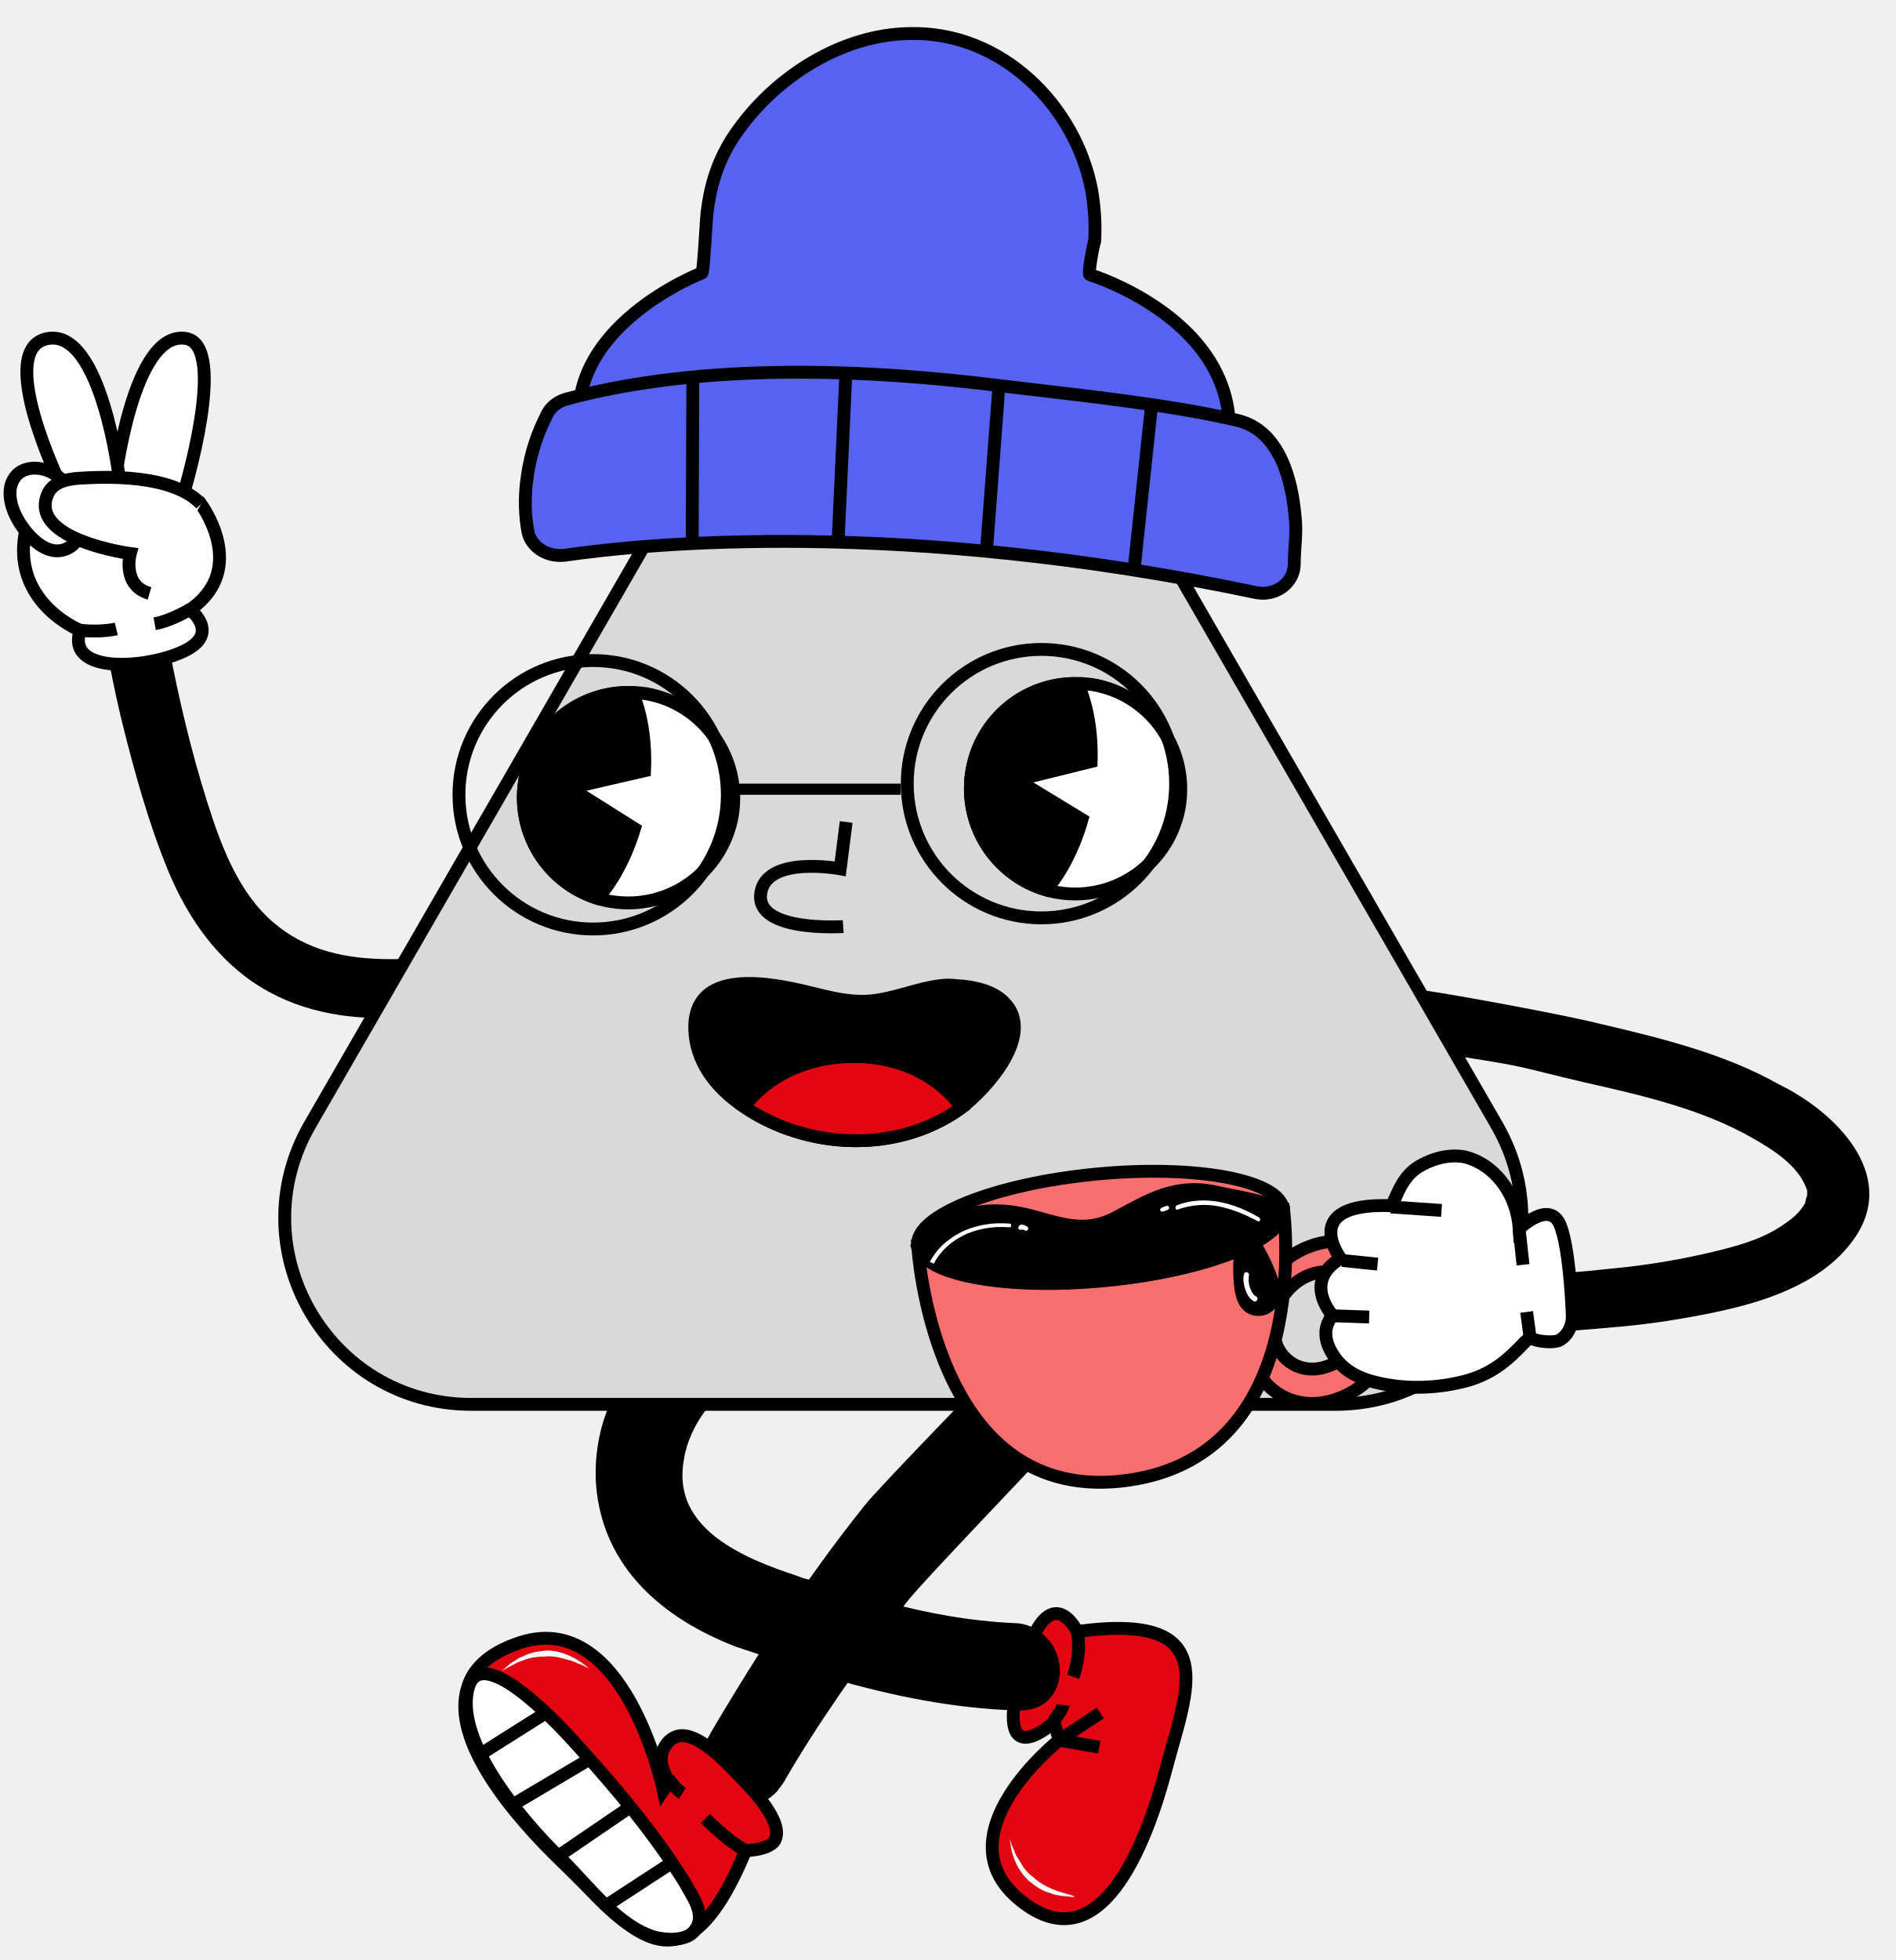
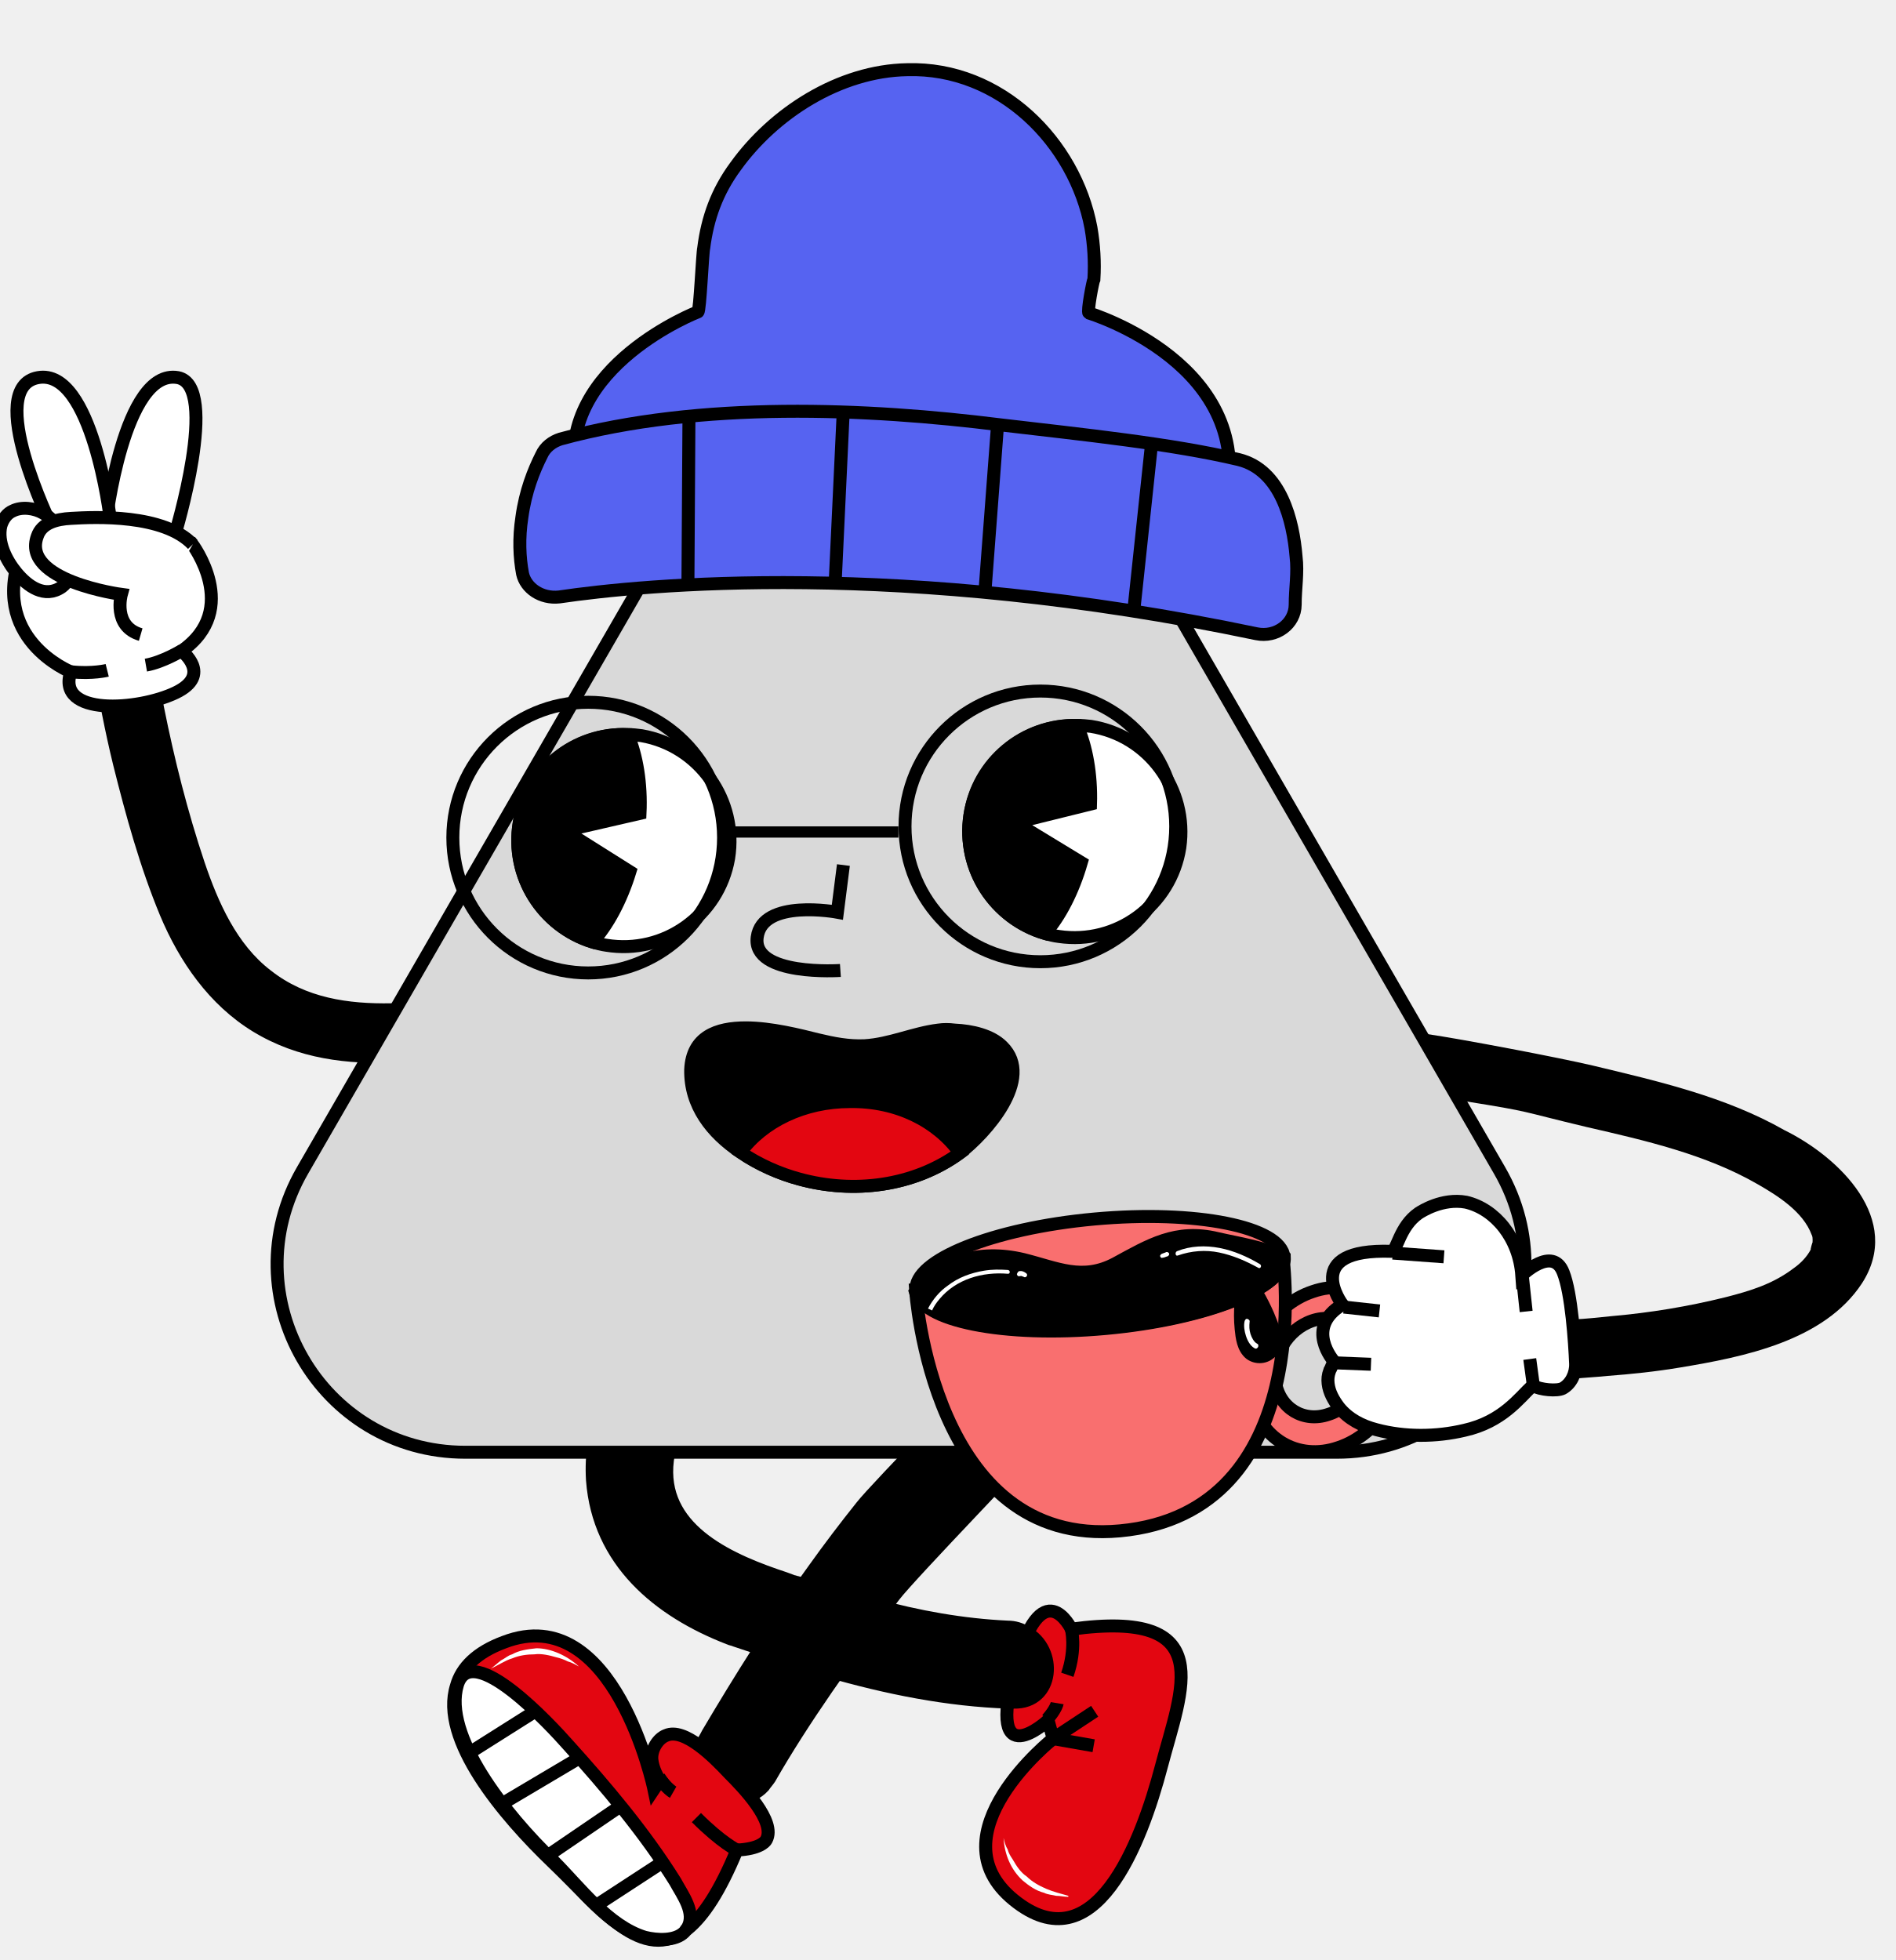
- <svg xmlns="http://www.w3.org/2000/svg" width="118" height="122" viewBox="0 0 118 122" fill="none">
-   <path d="M6.92 30.224C7.839 30.04 9.032 30.638 9.17 31.649C10.042 38.225 11.144 44.709 13.256 51.009C14.082 53.446 15.23 56.067 17.342 57.676C19.499 59.378 22.116 59.746 24.779 59.7C28.084 59.608 31.298 58.964 34.603 58.872C35.613 58.826 36.44 59.883 36.394 60.849C36.348 61.861 35.43 62.551 34.42 62.551C28.36 62.781 21.841 64.85 16.24 61.447C13.531 59.792 11.695 57.124 10.501 54.273C9.262 51.285 8.389 48.112 7.609 44.985C6.599 40.846 6.002 36.616 5.451 32.431C5.359 31.419 5.864 30.454 6.92 30.224Z" fill="black" />
-   <path d="M7.15 30.086C7.15 30.086 8.251 20.475 11.603 21.073C14.22 21.579 11.419 30.776 11.419 30.776L7.15 30.086Z" fill="white" stroke="black" stroke-width="0.8" stroke-miterlimit="10" />
-   <path d="M3.798 30.224C3.798 30.224 -0.379 21.671 2.972 21.073C6.323 20.475 7.425 29.764 7.425 29.764L3.798 30.224Z" fill="white" stroke="black" stroke-width="0.8" stroke-miterlimit="10" />
-   <path d="M12.475 31.327C12.475 31.327 15.551 35.374 11.832 37.949C11.832 37.949 13.761 39.421 11.465 40.524C9.17 41.628 4.074 41.996 4.992 39.237C4.992 39.237 -0.196 37.167 2.008 31.695L12.475 31.327Z" fill="white" stroke="black" stroke-width="0.8" stroke-miterlimit="10" />
-   <path d="M11.878 37.903C11.878 37.903 10.685 38.639 9.629 38.823" stroke="black" stroke-width="0.8" stroke-miterlimit="10" />
-   <path d="M7.241 39.145C7.241 39.145 6.323 39.374 5.038 39.237" stroke="black" stroke-width="0.8" stroke-miterlimit="10" />
-   <path d="M1.411 29.304C1.962 29.028 2.742 29.12 3.293 29.442C4.12 29.902 4.579 30.868 4.854 31.741C5.084 32.477 5.176 33.443 4.441 33.995C3.385 34.73 2.329 33.949 1.641 33.121C0.998 32.339 0.447 31.236 0.677 30.224C0.814 29.764 1.09 29.442 1.411 29.304Z" fill="white" stroke="black" stroke-width="0.8" stroke-miterlimit="10" />
-   <path d="M12.521 31.374C10.731 29.488 6.507 29.672 4.992 29.764C4.12 29.81 3.202 30.04 2.926 30.868C1.916 33.627 8.114 34.455 8.114 34.455C8.114 34.455 7.563 36.432 9.307 36.938" fill="white" />
-   <path d="M12.521 31.374C10.731 29.488 6.507 29.672 4.992 29.764C4.12 29.81 3.202 30.04 2.926 30.868C1.916 33.627 8.114 34.455 8.114 34.455C8.114 34.455 7.563 36.432 9.307 36.938" stroke="black" stroke-width="0.8" stroke-miterlimit="10" />
-   <path d="M67.067 101.555C67.067 101.555 65.255 97.799 63.568 104.059C61.755 110.757 65.63 107.189 65.63 107.189L65.942 108.316C65.942 108.316 58.505 114.2 63.505 118.269C68.505 122.338 71.379 114.763 72.629 110.006C73.879 105.248 76.192 100.303 67.067 101.555Z" fill="#E30611" stroke="black" stroke-width="0.8" stroke-miterlimit="10" />
-   <path d="M67.067 101.555C67.067 101.555 67.38 102.745 66.817 104.372Z" fill="black" />
-   <path d="M67.067 101.555C67.067 101.555 67.38 102.745 66.817 104.372" stroke="black" stroke-width="0.8" stroke-miterlimit="10" />
-   <path d="M66.192 106.125C66.192 106.125 66.13 106.5 65.567 107.126Z" fill="black" />
-   <path d="M66.192 106.125C66.192 106.125 66.13 106.5 65.567 107.126" stroke="black" stroke-width="0.8" stroke-miterlimit="10" />
-   <path d="M65.942 108.315L68.504 106.625" stroke="black" stroke-width="0.8" stroke-miterlimit="10" />
-   <path d="M65.942 108.315L68.442 108.754" stroke="black" stroke-width="0.8" stroke-miterlimit="10" />
-   <path d="M62.88 114.45C62.942 114.701 63.005 114.951 63.13 115.139C63.192 115.389 63.317 115.577 63.442 115.765C63.692 116.203 63.942 116.579 64.317 116.829C64.63 117.142 65.067 117.392 65.505 117.58C65.942 117.768 66.442 117.893 66.88 118.018V118.081C66.63 118.081 66.38 118.018 66.13 118.018C65.88 117.956 65.63 117.956 65.38 117.831C64.88 117.705 64.442 117.392 64.067 117.079C63.317 116.391 62.942 115.452 62.88 114.45Z" fill="white" />
-   <path d="M63.505 106.062C63.38 106.062 63.318 106.062 63.193 106.062C59.443 105.937 55.693 105.186 52.006 104.121C51.631 103.996 51.256 103.871 50.881 103.746C49.694 103.37 48.569 102.995 47.444 102.619C47.069 102.494 46.694 102.369 46.319 102.243C46.194 102.181 46.069 102.181 45.944 102.118C41.569 100.428 37.882 97.361 37.507 92.353C37.32 89.223 38.444 86.594 40.319 84.34C41.444 85.53 42.569 86.594 43.569 87.595C42.882 88.534 42.382 89.599 42.194 90.725C41.382 95.045 45.382 97.048 48.819 98.237C49.194 98.362 49.569 98.488 49.881 98.613C49.944 98.613 50.069 98.675 50.131 98.675C51.381 99.051 52.631 99.489 53.943 99.802C54.256 99.865 54.568 99.99 54.881 100.053C57.568 100.804 60.38 101.304 63.13 101.43C63.568 101.43 63.943 101.555 64.255 101.743C66.255 102.807 66.005 106.125 63.505 106.062Z" fill="black" stroke="black" stroke-width="0.8" stroke-miterlimit="10" />
-   <path d="M67.074 87.611C66.636 88.049 66.261 88.55 65.824 89.051C64.761 90.303 57.187 98.113 56.125 99.49C53.312 103.184 50.438 107.253 48.438 110.758C48.313 110.946 48.188 111.071 48.063 111.259C46.375 113.074 42.876 111.071 44.251 108.692C44.376 108.442 44.501 108.254 44.626 108.004C46.625 104.623 48.813 101.118 51.188 97.863C52.125 96.548 53.125 95.234 54.125 93.982C55 92.855 62.449 85.232 63.449 84.168C63.512 84.105 63.574 84.043 63.637 83.98L63.574 84.231C63.699 84.418 66.386 86.985 67.074 87.611Z" fill="black" stroke="black" stroke-width="0.8" stroke-miterlimit="10" />
-   <path d="M46.423 115.192C45.36 117.759 44.36 119.261 43.361 120.075C40.611 122.266 37.986 118.76 35.049 115.943C32.049 113.064 28.049 108.369 29.111 105.051C29.424 103.925 30.361 102.986 32.049 102.36C38.861 99.731 41.298 111.436 41.298 111.436L41.673 110.873C41.548 110.748 41.236 110.184 41.173 109.621C41.111 108.995 41.548 108.306 42.048 108.119C43.173 107.618 44.985 109.433 45.923 110.435C46.798 111.311 48.86 113.44 48.235 114.566C48.173 114.691 47.798 115.13 46.423 115.192Z" fill="#E30611" stroke="black" stroke-width="0.8" stroke-miterlimit="10" />
-   <path d="M46.423 115.192C46.423 115.192 45.485 114.754 43.923 113.189" stroke="black" stroke-width="0.8" stroke-miterlimit="10" />
-   <path d="M42.486 111.624C42.486 111.624 42.048 111.374 41.611 110.685" stroke="black" stroke-width="0.8" stroke-miterlimit="10" />
-   <path d="M36.673 103.862C36.423 103.737 36.236 103.611 35.986 103.549C35.736 103.424 35.548 103.361 35.298 103.298C34.861 103.173 34.361 103.048 33.923 103.111C33.486 103.111 32.986 103.173 32.548 103.361C32.111 103.486 31.674 103.799 31.236 103.987C31.424 103.862 31.611 103.674 31.861 103.486C32.111 103.361 32.298 103.173 32.548 103.111C32.986 102.86 33.486 102.798 34.048 102.735C34.923 102.735 35.923 103.173 36.673 103.862Z" fill="white" />
-   <path d="M43.36 120.012C43.298 120.075 43.235 120.2 43.173 120.263C42.611 120.826 41.486 120.763 40.736 120.576C38.486 119.887 36.736 117.508 35.111 115.881C32.111 113.001 28.237 108.118 29.174 104.989C30.049 102.172 34.986 107.555 35.986 108.682C38.361 111.311 40.736 114.128 42.611 117.133C43.048 117.946 43.923 119.073 43.36 120.012Z" fill="white" stroke="black" stroke-width="0.8" stroke-miterlimit="10" />
-   <path d="M29.924 109.183L33.986 106.616" stroke="black" stroke-width="0.8" stroke-miterlimit="10" />
-   <path d="M31.861 112.375L36.611 109.558" stroke="black" stroke-width="0.8" stroke-miterlimit="10" />
-   <path d="M34.611 115.631L39.111 112.563" stroke="black" stroke-width="0.8" stroke-miterlimit="10" />
-   <path d="M37.798 118.572L41.735 116.006" stroke="black" stroke-width="0.8" stroke-miterlimit="10" />
-   <path d="M66.286 23.43L93.182 70.015C97.647 77.749 92.066 87.415 83.136 87.415H29.344C20.415 87.415 14.833 77.749 19.298 70.015L46.194 23.43C50.659 15.697 61.821 15.697 66.286 23.43Z" fill="#D9D9D9" stroke="black" stroke-width="0.8" />
-   <path d="M67.849 17.098C67.849 17.098 78.475 20.315 76.238 29.095L56.044 28.91L36.135 27.009C35.039 20.325 43.696 16.992 43.696 16.992C43.823 16.938 43.968 13.357 44.048 13.053C44.278 11.21 44.867 9.573 46.006 8.031C48.358 4.764 52.401 2.153 56.607 2.089C62.362 1.928 66.974 6.59 67.967 11.845C68.153 12.908 68.216 13.964 68.155 15.012C68.086 15.132 67.729 17.029 67.849 17.098Z" fill="#5663F1" stroke="black" stroke-width="0.8" stroke-miterlimit="10" />
-   <path d="M35.142 34.563C40.313 33.813 56.22 32.264 78.195 36.883C79.416 37.139 80.578 36.279 80.584 35.104C80.58 34.114 80.76 33.134 80.632 32.137C80.449 29.961 79.704 26.825 77.085 26.177C72.94 25.194 67.474 24.628 62.381 24.023C54.161 22.988 43.871 22.512 35.209 24.854C34.706 25.011 34.253 25.356 34.04 25.838C33.552 26.8 33.046 28.069 32.83 29.665C32.632 30.953 32.688 32.132 32.877 33.133C33.073 34.01 34.023 34.684 35.142 34.563Z" fill="#5663F1" stroke="black" stroke-width="0.8" stroke-miterlimit="10" />
-   <path d="M43.136 23.459L43.099 33.73" stroke="black" stroke-width="0.8" stroke-miterlimit="10" />
-   <path d="M52.666 23.209L52.175 33.824" stroke="black" stroke-width="0.8" stroke-miterlimit="10" />
-   <path d="M62.196 24.009L61.408 34.422" stroke="black" stroke-width="0.8" stroke-miterlimit="10" />
-   <path d="M71.709 25.119L70.627 35.267" stroke="black" stroke-width="0.8" stroke-miterlimit="10" />
-   <path d="M59.875 68.941C57.029 71.01 53.31 71.47 49.959 70.55C48.765 70.228 47.48 69.676 46.332 68.895C44.542 67.699 43.21 65.998 43.256 63.79C43.348 61.767 44.863 61.215 46.654 61.215C48.214 61.215 50.005 61.675 51.107 61.951C52.071 62.181 52.989 62.365 53.999 62.319C55.56 62.227 57.029 61.537 58.544 61.353C58.865 61.307 59.187 61.307 59.554 61.353C60.61 61.399 61.803 61.675 62.492 62.365C64.512 64.342 61.436 67.745 59.875 68.941Z" fill="black" stroke="black" stroke-width="0.8" stroke-miterlimit="10" />
-   <path d="M59.875 68.941C57.029 71.01 53.31 71.47 49.959 70.55C48.765 70.228 47.48 69.676 46.332 68.894C47.709 67.009 50.234 65.768 53.081 65.768C56.019 65.722 58.498 67.009 59.875 68.941Z" fill="#E30611" stroke="black" stroke-width="0.8" stroke-miterlimit="10" />
-   <path d="M87.106 80.73C86.663 78.087 84.247 76.632 81.683 77.531C79.112 78.392 77.38 81.247 77.785 83.895C78.227 86.537 80.643 87.992 83.207 87.093C85.778 86.232 87.548 83.372 87.106 80.73ZM82.596 85.062C81.056 85.594 79.59 84.716 79.324 83.131C79.059 81.545 80.094 79.857 81.634 79.325C83.174 78.793 84.64 79.671 84.906 81.256C85.171 82.842 84.142 84.568 82.596 85.062Z" fill="#F96F6F" stroke="black" stroke-width="0.8" stroke-miterlimit="10" />
-   <path d="M79.918 75.302C79.918 75.302 82.002 90.977 69.682 92.205C58.009 93.361 57.138 77.52 57.138 77.52L79.918 75.302Z" fill="#F96F6F" stroke="black" stroke-width="0.8" stroke-miterlimit="10" />
-   <path d="M79.9 75.291C79.725 73.463 74.487 72.475 68.203 73.086C61.919 73.697 56.967 75.675 57.142 77.503C57.318 79.332 62.555 80.32 68.84 79.709C75.124 79.098 80.076 77.12 79.9 75.291Z" fill="#F96F6F" stroke="black" stroke-width="0.8" stroke-miterlimit="10" />
-   <path d="M57.893 78.551C57.459 78.275 57.213 77.968 57.112 77.597C58.663 75.745 61.05 74.954 63.791 75.578C65.891 76.076 67.419 76.865 69.486 75.78C71.584 74.65 73.236 73.634 75.776 74.214C77.064 74.501 78.648 74.698 79.919 75.337C79.99 77.148 75.083 79.101 68.861 79.686C64.129 80.135 59.987 79.71 58.144 78.664" fill="black" />
-   <path d="M57.893 78.551C57.459 78.275 57.213 77.968 57.112 77.597C58.663 75.745 61.05 74.954 63.791 75.578C65.891 76.076 67.419 76.865 69.486 75.78C71.584 74.65 73.236 73.634 75.776 74.214C77.064 74.501 78.648 74.698 79.919 75.337C79.99 77.148 75.083 79.101 68.861 79.686C64.129 80.135 59.987 79.71 58.144 78.664" stroke="black" stroke-width="0.8" stroke-miterlimit="10" />
-   <path d="M73.274 75.025C74.109 74.691 75.033 74.651 75.913 74.813C76.794 74.975 77.63 75.338 78.404 75.789C78.536 75.883 78.416 76.097 78.284 76.003C77.517 75.59 76.725 75.258 75.882 75.09C75.04 74.921 74.16 74.992 73.318 75.29C73.174 75.353 73.129 75.089 73.274 75.025Z" fill="white" />
-   <path d="M57.893 78.548C58.188 77.994 58.608 77.496 59.13 77.136C59.783 76.638 60.549 76.354 61.379 76.214C61.869 76.131 62.334 76.13 62.843 76.16C63.001 76.173 63.001 76.405 62.844 76.393C61.272 76.27 59.645 76.739 58.609 77.962C58.414 78.188 58.258 78.409 58.145 78.661L57.893 78.548Z" fill="white" />
-   <path d="M72.294 75.189C72.401 75.132 72.514 75.113 72.621 75.056C72.696 75.044 72.74 75.075 72.791 75.144C72.803 75.22 72.772 75.264 72.703 75.315C72.627 75.327 72.52 75.384 72.445 75.397L72.407 75.403C72.37 75.41 72.332 75.416 72.332 75.416C72.294 75.422 72.288 75.385 72.244 75.353C72.237 75.316 72.231 75.278 72.231 75.278C72.262 75.234 72.294 75.189 72.294 75.189Z" fill="white" />
-   <path d="M63.553 76.236C63.704 76.21 63.83 76.266 63.962 76.361C64.006 76.392 64.057 76.462 63.994 76.55C63.963 76.594 63.894 76.645 63.805 76.582C63.768 76.588 63.761 76.55 63.724 76.557C63.679 76.525 63.642 76.532 63.604 76.538C63.566 76.544 63.566 76.544 63.528 76.551C63.453 76.564 63.403 76.494 63.39 76.419C63.446 76.292 63.478 76.248 63.553 76.236Z" fill="white" />
-   <path d="M77.469 76.454C78.023 77.214 78.515 78.063 78.893 78.931C79.158 79.585 79.63 80.553 79.077 81.19C78.751 81.556 78.178 81.614 77.782 81.332C77.335 80.98 77.265 80.332 77.214 79.797C77.113 78.727 77.244 77.657 77.45 76.573C77.45 76.573 77.444 76.536 77.469 76.454Z" fill="black" stroke="black" stroke-width="0.8" stroke-miterlimit="10" />
-   <path d="M77.447 79.33C77.472 79.248 77.535 79.16 77.617 79.185C77.699 79.21 77.787 79.272 77.762 79.354C77.731 79.631 77.731 79.864 77.813 80.122C77.889 80.342 78.008 80.594 78.222 80.713C78.304 80.738 78.323 80.851 78.26 80.94C78.198 81.028 78.122 81.041 78.034 80.978C77.776 80.827 77.606 80.507 77.517 80.211C77.435 79.953 77.378 79.613 77.447 79.33Z" fill="white" />
-   <path d="M32.674 48.55C33.21 45.269 36.117 42.967 39.376 43.111C39.68 43.11 39.933 43.139 40.225 43.178C43.784 43.798 46.174 47.172 45.599 50.745C44.983 54.307 41.617 56.696 38.047 56.116C37.755 56.076 37.473 55.996 37.192 55.917C34.12 54.957 32.127 51.87 32.674 48.55Z" fill="white" stroke="black" stroke-width="0.8" stroke-miterlimit="10" />
-   <path d="M37.192 55.917C38.136 54.881 38.963 53.335 39.503 51.577L35.486 49.045L40.13 47.974C40.217 46.131 39.925 44.397 39.376 43.111C36.158 42.978 33.25 45.281 32.674 48.55C32.127 51.87 34.12 54.957 37.192 55.917Z" fill="black" stroke="black" stroke-width="0.8" stroke-miterlimit="10" />
-   <path d="M60.492 48.095C60.975 44.806 63.846 42.457 67.106 42.549C67.41 42.543 67.663 42.568 67.956 42.602C71.524 43.165 73.967 46.5 73.448 50.083C72.89 53.654 69.562 56.097 65.984 55.575C65.69 55.54 65.408 55.465 65.125 55.389C62.039 54.479 59.997 51.424 60.492 48.095Z" fill="white" stroke="black" stroke-width="0.8" stroke-miterlimit="10" />
-   <path d="M65.125 55.389C66.052 54.339 66.855 52.779 67.367 51.012L63.311 48.545L67.937 47.4C67.994 45.555 67.675 43.826 67.106 42.549C63.886 42.468 61.016 44.817 60.492 48.095C59.997 51.425 62.039 54.479 65.125 55.389Z" fill="black" stroke="black" stroke-width="0.8" stroke-miterlimit="10" />
-   <circle cx="36.93" cy="49.471" r="8.355" stroke="black" stroke-width="0.8" />
-   <circle cx="64.841" cy="48.778" r="8.355" stroke="black" stroke-width="0.8" />
-   <rect x="45.792" y="48.778" width="10.286" height="0.693" fill="black" />
-   <path d="M115.552 76.945C113.207 80.481 108.235 81.481 104.334 82.135C102.837 82.389 101.331 82.552 99.82 82.669C99.135 82.743 98.4 82.776 97.715 82.851C97.669 82.856 97.669 82.856 97.624 82.861C96.843 82.899 96.016 82.942 95.24 83.026C94.784 83.075 94.368 83.074 93.911 83.123C93.546 83.163 93.176 83.157 92.811 83.196C90.468 83.311 88.13 83.471 85.807 83.769C84.803 83.877 83.79 83.478 83.535 82.396C83.52 82.259 83.506 82.122 83.491 81.985C83.494 81.152 84.039 80.215 84.907 80.121C85.226 80.086 85.546 80.052 85.865 80.017C86.002 80.002 86.139 79.987 86.276 79.973C89.152 79.662 92.047 79.533 94.892 79.364C95.582 79.336 96.221 79.267 96.911 79.238C97.185 79.209 97.413 79.184 97.692 79.2C98.473 79.162 99.294 79.073 100.07 78.989C102.449 78.778 104.808 78.384 107.102 77.812C108.675 77.411 110.06 76.984 111.341 76.013C111.814 75.684 112.186 75.274 112.415 74.833C112.339 74.98 112.539 74.265 112.513 74.453C112.529 74.173 112.514 74.036 112.459 73.95C111.936 72.527 110.353 71.542 109.123 70.843C105.925 69.015 102.186 68.171 98.589 67.358C94.277 66.345 95.326 66.455 91.054 65.785C91.054 65.785 90.263 64.358 89.89 63.74C89.291 62.746 88.707 61.653 88.707 61.653C90.911 61.969 96.788 63.068 98.966 63.572C102.994 64.523 107.159 65.46 110.797 67.517C114.209 69.183 118.13 73.013 115.552 76.945Z" fill="black" />
-   <path d="M94.586 76.483C94.586 76.483 96.509 74.611 97.152 76.298C97.66 77.584 97.842 80.57 97.893 81.905C97.911 82.504 97.61 83.138 97.087 83.425C96.736 83.602 95.712 83.528 95.221 83.258C94.382 84.042 93.337 85.496 90.992 86.028C89.236 86.449 87.299 86.474 85.541 86.017C84.639 85.791 83.809 85.372 83.224 84.649C82.9 84.222 82.618 83.744 82.559 83.195C82.53 82.921 82.551 82.688 82.658 82.399C82.699 82.348 82.919 81.816 82.919 81.816C82.919 81.816 81.081 79.749 83.469 78.335C83.469 78.335 80.834 74.875 86.533 75.044C86.858 75.055 87.015 73.512 88.22 72.688C88.392 72.577 89.689 71.743 91.148 72.001C92.947 72.407 94.431 74.188 94.586 76.483Z" fill="white" stroke="black" stroke-width="0.8" stroke-miterlimit="10" />
-   <path d="M83.576 78.46L85.771 78.686" stroke="black" stroke-width="0.8" stroke-miterlimit="10" />
-   <path d="M82.977 81.901L85.248 81.979" stroke="black" stroke-width="0.8" stroke-miterlimit="10" />
-   <path d="M86.588 75.129L89.752 75.341" stroke="black" stroke-width="0.8" stroke-miterlimit="10" />
-   <path d="M94.584 76.484L94.825 78.725" stroke="black" stroke-width="0.8" stroke-miterlimit="10" />
-   <path d="M95.049 81.661L95.272 83.302" stroke="black" stroke-width="0.8" stroke-miterlimit="10" />
-   <path d="M52.683 51.165L52.312 54.078C52.312 54.078 47.671 53.211 47.362 55.627C47.053 58.045 52.498 57.673 52.498 57.673" fill="#D9D9D9" />
-   <path d="M52.683 51.165L52.312 54.078C52.312 54.078 47.671 53.211 47.362 55.627C47.053 58.045 52.498 57.673 52.498 57.673" stroke="black" stroke-width="0.8" stroke-miterlimit="10" />
+ <svg xmlns="http://www.w3.org/2000/svg" width="117" height="121" viewBox="0 0 117 121" fill="none">
+   <g clip-path="url(#clip0_722_4363)">
+     <path d="M6.297 32.462C7.215 32.278 8.409 32.876 8.546 33.888C9.419 40.464 10.52 46.947 12.632 53.247C13.459 55.684 14.606 58.305 16.718 59.915C18.876 61.616 21.492 61.984 24.155 61.938C27.461 61.846 30.674 61.202 33.98 61.11C34.99 61.064 35.816 62.122 35.77 63.088C35.724 64.099 34.806 64.789 33.796 64.789C27.736 65.019 21.217 67.088 15.616 63.685C12.908 62.03 11.071 59.363 9.878 56.512C8.638 53.523 7.766 50.35 6.985 47.223C5.975 43.085 5.379 38.854 4.828 34.669C4.736 33.658 5.241 32.692 6.297 32.462Z" fill="black" />
+     <path d="M6.526 32.325C6.526 32.325 7.628 22.714 10.979 23.312C13.596 23.817 10.796 33.014 10.796 33.014L6.526 32.325Z" fill="white" stroke="black" stroke-width="0.8" stroke-miterlimit="10" />
+     <path d="M3.175 32.462C3.175 32.462 -1.003 23.909 2.348 23.312C5.7 22.714 6.802 32.003 6.802 32.003L3.175 32.462Z" fill="white" stroke="black" stroke-width="0.8" stroke-miterlimit="10" />
+     <path d="M11.851 33.566C11.851 33.566 14.927 37.612 11.209 40.188C11.209 40.188 13.137 41.659 10.841 42.763C8.546 43.866 3.45 44.234 4.368 41.475C4.368 41.475 -0.819 39.406 1.384 33.934L11.851 33.566Z" fill="white" stroke="black" stroke-width="0.8" stroke-miterlimit="10" />
+     <path d="M11.255 40.142C11.255 40.142 10.061 40.878 9.005 41.062" stroke="black" stroke-width="0.8" stroke-miterlimit="10" />
+     <path d="M6.618 41.383C6.618 41.383 5.7 41.613 4.414 41.475" stroke="black" stroke-width="0.8" stroke-miterlimit="10" />
+     <path d="M0.788 31.543C1.339 31.267 2.119 31.359 2.67 31.681C3.496 32.141 3.955 33.106 4.231 33.98C4.46 34.716 4.552 35.681 3.818 36.233C2.762 36.969 1.706 36.187 1.017 35.359C0.374 34.578 -0.176 33.474 0.053 32.462C0.191 32.003 0.466 31.681 0.788 31.543Z" fill="white" stroke="black" stroke-width="0.8" stroke-miterlimit="10" />
+     <path d="M11.898 33.612C10.107 31.727 5.883 31.911 4.369 32.003C3.496 32.049 2.578 32.279 2.303 33.106C1.293 35.865 7.49 36.693 7.49 36.693C7.49 36.693 6.939 38.67 8.684 39.176" fill="white" />
+     <path d="M11.898 33.612C10.107 31.727 5.883 31.911 4.369 32.003C3.496 32.049 2.578 32.279 2.303 33.106C1.293 35.865 7.49 36.693 7.49 36.693C7.49 36.693 6.939 38.67 8.684 39.176" stroke="black" stroke-width="0.8" stroke-miterlimit="10" />
+     <path d="M66.131 100.575C66.131 100.575 64.319 96.819 62.631 103.079C60.819 109.777 64.694 106.209 64.694 106.209L65.006 107.335C65.006 107.335 57.569 113.22 62.569 117.288C67.568 121.357 70.443 113.783 71.693 109.026C72.943 104.268 75.255 99.323 66.131 100.575Z" fill="#E30611" stroke="black" stroke-width="0.8" stroke-miterlimit="10" />
+     <path d="M66.131 100.575C66.131 100.575 66.443 101.764 65.881 103.392L66.131 100.575Z" fill="black" />
+     <path d="M66.131 100.575C66.131 100.575 66.443 101.764 65.881 103.392" stroke="black" stroke-width="0.8" stroke-miterlimit="10" />
+     <path d="M65.256 105.144C65.256 105.144 65.193 105.52 64.631 106.146L65.256 105.144Z" fill="black" />
+     <path d="M65.256 105.144C65.256 105.144 65.193 105.52 64.631 106.146" stroke="black" stroke-width="0.8" stroke-miterlimit="10" />
+     <path d="M65.006 107.335L67.568 105.645" stroke="black" stroke-width="0.8" stroke-miterlimit="10" />
+     <path d="M65.006 107.335L67.506 107.773" stroke="black" stroke-width="0.8" stroke-miterlimit="10" />
+     <path d="M61.944 113.47C62.006 113.72 62.069 113.971 62.194 114.159C62.256 114.409 62.381 114.597 62.506 114.785C62.756 115.223 63.006 115.598 63.381 115.849C63.693 116.162 64.131 116.412 64.568 116.6C65.006 116.788 65.506 116.913 65.943 117.038V117.101C65.693 117.101 65.443 117.038 65.193 117.038C64.943 116.975 64.693 116.975 64.443 116.85C63.943 116.725 63.506 116.412 63.131 116.099C62.381 115.411 62.006 114.472 61.944 113.47Z" fill="white" />
+     <path d="M62.569 105.082C62.444 105.082 62.381 105.082 62.256 105.082C58.507 104.957 54.757 104.205 51.07 103.141C50.695 103.016 50.32 102.891 49.945 102.766C48.757 102.39 47.632 102.014 46.508 101.639C46.133 101.514 45.758 101.388 45.383 101.263C45.258 101.201 45.133 101.201 45.008 101.138C40.633 99.448 36.946 96.381 36.571 91.373C36.383 88.243 37.508 85.614 39.383 83.36C40.508 84.549 41.633 85.614 42.633 86.615C41.945 87.554 41.445 88.618 41.258 89.745C40.445 94.064 44.445 96.068 47.882 97.257C48.257 97.382 48.632 97.507 48.945 97.632C49.007 97.632 49.132 97.695 49.195 97.695C50.445 98.071 51.695 98.509 53.007 98.822C53.319 98.885 53.632 99.01 53.944 99.072C56.632 99.823 59.444 100.324 62.194 100.449C62.631 100.449 63.006 100.575 63.319 100.762C65.319 101.827 65.069 105.144 62.569 105.082Z" fill="black" stroke="black" stroke-width="0.8" stroke-miterlimit="10" />
+     <path d="M66.137 86.631C65.7 87.069 65.325 87.57 64.887 88.07C63.825 89.322 56.251 97.133 55.188 98.51C52.376 102.203 49.501 106.272 47.501 109.778C47.376 109.966 47.251 110.091 47.126 110.279C45.439 112.094 41.939 110.091 43.314 107.712C43.439 107.462 43.564 107.274 43.689 107.023C45.689 103.643 47.876 100.138 50.251 96.882C51.188 95.568 52.188 94.253 53.188 93.001C54.063 91.875 61.513 84.252 62.513 83.188C62.575 83.125 62.638 83.063 62.7 83L62.638 83.25C62.763 83.438 65.45 86.005 66.137 86.631Z" fill="black" stroke="black" stroke-width="0.8" stroke-miterlimit="10" />
+     <path d="M45.486 114.212C44.424 116.779 43.424 118.281 42.424 119.095C39.674 121.286 37.049 117.78 34.112 114.963C31.112 112.084 27.113 107.389 28.175 104.071C28.488 102.944 29.425 102.005 31.112 101.379C37.924 98.75 40.362 110.456 40.362 110.456L40.737 109.893C40.612 109.768 40.299 109.204 40.237 108.641C40.174 108.015 40.612 107.326 41.111 107.138C42.236 106.638 44.049 108.453 44.986 109.455C45.861 110.331 47.923 112.459 47.299 113.586C47.236 113.711 46.861 114.149 45.486 114.212Z" fill="#E30611" stroke="black" stroke-width="0.8" stroke-miterlimit="10" />
+     <path d="M45.486 114.212C45.486 114.212 44.549 113.774 42.986 112.209" stroke="black" stroke-width="0.8" stroke-miterlimit="10" />
+     <path d="M41.549 110.644C41.549 110.644 41.111 110.393 40.674 109.705" stroke="black" stroke-width="0.8" stroke-miterlimit="10" />
+     <path d="M35.737 102.882C35.487 102.756 35.299 102.631 35.049 102.569C34.799 102.443 34.612 102.381 34.362 102.318C33.924 102.193 33.424 102.068 32.987 102.13C32.55 102.13 32.05 102.193 31.612 102.381C31.175 102.506 30.737 102.819 30.3 103.007C30.487 102.882 30.675 102.694 30.925 102.506C31.175 102.381 31.362 102.193 31.612 102.13C32.05 101.88 32.55 101.817 33.112 101.755C33.987 101.755 34.987 102.193 35.737 102.882Z" fill="white" />
+     <path d="M42.424 119.032C42.361 119.095 42.299 119.22 42.236 119.282C41.674 119.846 40.549 119.783 39.799 119.595C37.549 118.907 35.799 116.528 34.175 114.9C31.175 112.021 27.3 107.138 28.237 104.008C29.112 101.191 34.05 106.575 35.049 107.702C37.424 110.331 39.799 113.148 41.674 116.152C42.111 116.966 42.986 118.093 42.424 119.032Z" fill="white" stroke="black" stroke-width="0.8" stroke-miterlimit="10" />
+     <path d="M28.987 108.203L33.05 105.636" stroke="black" stroke-width="0.8" stroke-miterlimit="10" />
+     <path d="M30.925 111.395L35.674 108.578" stroke="black" stroke-width="0.8" stroke-miterlimit="10" />
+     <path d="M33.675 114.65L38.174 111.583" stroke="black" stroke-width="0.8" stroke-miterlimit="10" />
+     <path d="M36.862 117.592L40.799 115.025" stroke="black" stroke-width="0.8" stroke-miterlimit="10" />
+     <path d="M45.571 25.668C50.036 17.935 61.198 17.935 65.663 25.668L92.559 72.254C97.023 79.987 91.442 89.654 82.513 89.654H28.721C19.791 89.654 14.21 79.987 18.675 72.254L45.571 25.668Z" fill="#D9D9D9" stroke="black" stroke-width="0.8" />
+     <path d="M67.214 19.324C67.214 19.324 77.827 22.532 75.579 31.332L55.402 31.175L35.513 29.298C34.426 22.602 43.082 19.252 43.082 19.252C43.208 19.197 43.359 15.61 43.438 15.304C43.671 13.457 44.262 11.817 45.403 10.27C47.757 6.994 51.801 4.373 56.002 4.302C61.753 4.134 66.355 8.798 67.34 14.062C67.524 15.126 67.585 16.183 67.523 17.234C67.454 17.354 67.095 19.255 67.214 19.324Z" fill="#5663F1" stroke="black" stroke-width="0.8" stroke-miterlimit="10" />
+     <path d="M34.517 36.853C39.689 36.092 55.593 34.514 77.555 39.123C78.776 39.379 79.939 38.513 79.946 37.333C79.943 36.338 80.125 35.354 79.999 34.353C79.819 32.168 79.078 29.018 76.46 28.372C72.318 27.39 66.855 26.83 61.764 26.229C53.548 25.201 43.261 24.738 34.599 27.102C34.095 27.26 33.642 27.607 33.428 28.092C32.939 29.058 32.431 30.334 32.213 31.937C32.014 33.231 32.067 34.414 32.255 35.419C32.45 36.301 33.398 36.976 34.517 36.853Z" fill="#5663F1" stroke="black" stroke-width="0.8" stroke-miterlimit="10" />
+     <path d="M42.526 25.698L42.463 35.968" stroke="black" stroke-width="0.8" stroke-miterlimit="10" />
+     <path d="M52.047 25.447L51.547 36.062" stroke="black" stroke-width="0.8" stroke-miterlimit="10" />
+     <path d="M61.573 26.248L60.785 36.661" stroke="black" stroke-width="0.8" stroke-miterlimit="10" />
+     <path d="M71.085 27.357L70.003 37.507" stroke="black" stroke-width="0.8" stroke-miterlimit="10" />
+     <path d="M59.252 71.179C56.405 73.248 52.687 73.708 49.335 72.788C48.142 72.466 46.856 71.915 45.709 71.133C43.918 69.937 42.587 68.236 42.633 66.029C42.724 64.005 44.239 63.454 46.03 63.454C47.591 63.454 49.381 63.913 50.483 64.189C51.447 64.419 52.365 64.603 53.375 64.557C54.936 64.465 56.405 63.776 57.92 63.592C58.242 63.546 58.563 63.546 58.93 63.592C59.986 63.638 61.18 63.913 61.868 64.603C63.888 66.581 60.812 69.983 59.252 71.179Z" fill="black" stroke="black" stroke-width="0.8" stroke-miterlimit="10" />
+     <path d="M59.252 71.179C56.405 73.248 52.687 73.708 49.335 72.788C48.142 72.466 46.856 71.915 45.709 71.133C47.086 69.247 49.611 68.006 52.457 68.006C55.395 67.96 57.874 69.247 59.252 71.179Z" fill="#E30611" stroke="black" stroke-width="0.8" stroke-miterlimit="10" />
+     <path d="M86.442 82.996C85.981 80.335 83.567 78.853 81.025 79.737C78.476 80.583 76.777 83.439 77.201 86.106C77.663 88.766 80.076 90.248 82.618 89.364C85.167 88.518 86.904 85.656 86.442 82.996ZM81.993 87.317C80.467 87.839 79.002 86.945 78.726 85.349C78.449 83.753 79.465 82.063 80.991 81.54C82.518 81.018 83.982 81.912 84.259 83.508C84.536 85.104 83.527 86.832 81.993 87.317Z" fill="#F96F6F" stroke="black" stroke-width="0.8" stroke-miterlimit="10" />
+     <path d="M79.185 77.555C79.185 77.555 81.388 93.367 69.126 94.507C57.51 95.581 56.514 79.611 56.514 79.611L79.185 77.555Z" fill="#F96F6F" stroke="black" stroke-width="0.8" stroke-miterlimit="10" />
+     <path d="M79.251 77.598C79.06 75.731 73.823 74.683 67.553 75.256C61.283 75.829 56.355 77.807 56.545 79.673C56.735 81.54 61.972 82.588 68.242 82.015C74.512 81.442 79.441 79.465 79.251 77.598Z" fill="#F96F6F" stroke="black" stroke-width="0.8" stroke-miterlimit="10" />
+     <path d="M57.287 80.736C56.852 80.452 56.604 80.137 56.5 79.759C58.035 77.887 60.416 77.1 63.16 77.755C65.262 78.278 66.796 79.093 68.853 78.004C70.941 76.87 72.584 75.849 75.127 76.458C76.417 76.759 78.002 76.973 79.276 77.632C79.361 79.475 74.472 81.425 68.259 81.973C63.532 82.395 59.389 81.931 57.54 80.852" fill="black" />
+     <path d="M57.287 80.736C56.852 80.452 56.604 80.137 56.5 79.759C58.035 77.887 60.416 77.1 63.16 77.755C65.262 78.278 66.796 79.093 68.853 78.004C70.941 76.87 72.584 75.849 75.127 76.458C76.417 76.759 78.002 76.973 79.276 77.632C79.361 79.475 74.472 81.425 68.259 81.973C63.532 82.395 59.389 81.931 57.54 80.852" stroke="black" stroke-width="0.8" stroke-miterlimit="10" />
+     <path d="M72.651 77.242C73.483 76.908 74.405 76.874 75.285 77.044C76.165 77.214 77.003 77.587 77.779 78.048C77.911 78.144 77.794 78.36 77.661 78.264C76.892 77.841 76.099 77.5 75.256 77.324C74.414 77.148 73.535 77.214 72.697 77.509C72.553 77.572 72.507 77.305 72.651 77.242Z" fill="white" />
+     <path d="M57.281 80.784C57.572 80.225 57.988 79.724 58.506 79.364C59.155 78.864 59.919 78.581 60.747 78.445C61.236 78.364 61.7 78.367 62.209 78.401C62.366 78.414 62.368 78.65 62.211 78.636C60.64 78.502 59.018 78.965 57.992 80.195C57.799 80.424 57.644 80.646 57.533 80.9L57.281 80.784Z" fill="white" />
+     <path d="M71.67 77.426C71.777 77.369 71.889 77.351 71.996 77.294C72.071 77.282 72.115 77.314 72.166 77.384C72.179 77.46 72.148 77.504 72.079 77.555C72.004 77.567 71.898 77.624 71.823 77.636L71.785 77.642C71.747 77.649 71.71 77.655 71.71 77.655C71.672 77.661 71.666 77.623 71.621 77.591C71.615 77.553 71.608 77.514 71.608 77.514C71.639 77.47 71.67 77.426 71.67 77.426Z" fill="white" />
+     <path d="M62.929 78.471C63.079 78.447 63.205 78.504 63.337 78.6C63.382 78.632 63.432 78.702 63.37 78.791C63.339 78.835 63.271 78.886 63.182 78.822C63.145 78.828 63.138 78.79 63.101 78.796C63.057 78.764 63.019 78.77 62.981 78.776C62.944 78.782 62.944 78.782 62.906 78.789C62.831 78.801 62.78 78.731 62.767 78.655C62.823 78.528 62.854 78.484 62.929 78.471Z" fill="white" />
+     <path d="M76.833 78.683C77.386 79.449 77.877 80.303 78.258 81.176C78.524 81.833 78.999 82.807 78.459 83.441C78.139 83.804 77.576 83.858 77.182 83.572C76.739 83.216 76.664 82.566 76.61 82.03C76.501 80.957 76.621 79.886 76.815 78.803C76.815 78.803 76.809 78.765 76.833 78.683Z" fill="black" stroke="black" stroke-width="0.8" stroke-miterlimit="10" />
+     <path d="M76.823 81.564C76.847 81.482 76.908 81.394 76.989 81.42C77.07 81.446 77.157 81.509 77.133 81.591C77.105 81.868 77.107 82.102 77.19 82.361C77.266 82.582 77.386 82.835 77.598 82.956C77.679 82.981 77.699 83.095 77.638 83.183C77.576 83.271 77.502 83.283 77.415 83.219C77.159 83.066 76.989 82.744 76.899 82.447C76.816 82.188 76.757 81.847 76.823 81.564Z" fill="white" />
+     <path d="M32.05 50.788C32.586 47.508 35.494 45.205 38.752 45.349C39.056 45.349 39.309 45.377 39.602 45.417C43.16 46.037 45.55 49.41 44.975 52.983C44.36 56.545 40.993 58.934 37.424 58.354C37.131 58.315 36.85 58.235 36.568 58.155C33.497 57.195 31.503 54.108 32.05 50.788Z" fill="white" stroke="black" stroke-width="0.8" stroke-miterlimit="10" />
+     <path d="M36.568 58.155C37.512 57.12 38.339 55.573 38.88 53.815L34.862 51.283L39.506 50.213C39.593 48.369 39.301 46.635 38.752 45.349C35.534 45.217 32.626 47.519 32.05 50.788C31.503 54.108 33.496 57.195 36.568 58.155Z" fill="black" stroke="black" stroke-width="0.8" stroke-miterlimit="10" />
+     <path d="M59.868 50.333C60.352 47.044 63.222 44.696 66.483 44.787C66.787 44.782 67.04 44.806 67.333 44.841C70.9 45.404 73.343 48.738 72.825 52.321C72.266 55.893 68.938 58.336 65.36 57.813C65.067 57.778 64.784 57.703 64.502 57.627C61.416 56.717 59.374 53.663 59.868 50.333Z" fill="white" stroke="black" stroke-width="0.8" stroke-miterlimit="10" />
+     <path d="M64.502 57.628C65.429 56.577 66.232 55.017 66.744 53.25L62.688 50.783L67.313 49.638C67.371 47.793 67.052 46.064 66.483 44.787C63.263 44.706 60.392 47.055 59.868 50.334C59.374 53.663 61.416 56.717 64.502 57.628Z" fill="black" stroke="black" stroke-width="0.8" stroke-miterlimit="10" />
+     <circle cx="36.307" cy="51.709" r="8.355" stroke="black" stroke-width="0.8" />
+     <circle cx="64.217" cy="51.017" r="8.355" stroke="black" stroke-width="0.8" />
+     <rect x="45.168" y="51.017" width="10.286" height="0.693" fill="black" />
+     <path d="M114.92 79.24C112.588 82.782 107.625 83.772 103.731 84.418C102.237 84.669 100.733 84.829 99.224 84.942C98.54 85.015 97.806 85.046 97.122 85.119C97.077 85.124 97.077 85.124 97.031 85.129C96.251 85.165 95.426 85.206 94.651 85.289C94.195 85.337 93.78 85.335 93.324 85.383C92.96 85.422 92.59 85.415 92.226 85.453C89.886 85.562 87.552 85.717 85.232 86.01C84.23 86.116 83.217 85.713 82.96 84.627C82.945 84.49 82.93 84.352 82.915 84.215C82.915 83.379 83.458 82.44 84.324 82.348C84.643 82.314 84.962 82.281 85.281 82.247C85.418 82.232 85.555 82.218 85.691 82.203C88.562 81.898 91.454 81.777 94.295 81.615C94.983 81.588 95.621 81.52 96.31 81.494C96.583 81.465 96.811 81.441 97.09 81.457C97.87 81.421 98.69 81.334 99.465 81.252C101.84 81.046 104.195 80.657 106.484 80.089C108.054 79.691 109.436 79.265 110.713 78.295C111.184 77.966 111.554 77.556 111.782 77.114C111.706 77.261 111.904 76.544 111.879 76.733C111.894 76.453 111.879 76.315 111.824 76.228C111.298 74.799 109.714 73.808 108.484 73.103C105.286 71.262 101.549 70.406 97.955 69.581C93.647 68.554 94.695 68.667 90.427 67.984C90.427 67.984 89.633 66.551 89.259 65.93C88.657 64.932 88.071 63.834 88.071 63.834C90.274 64.157 96.146 65.273 98.323 65.784C102.347 66.749 106.509 67.699 110.148 69.772C113.559 71.451 117.485 75.303 114.92 79.24Z" fill="black" />
+     <path d="M93.934 78.732C93.934 78.732 95.842 76.861 96.491 78.557C97.003 79.851 97.198 82.849 97.255 84.19C97.276 84.791 96.979 85.426 96.459 85.713C96.11 85.889 95.089 85.81 94.599 85.536C93.766 86.32 92.731 87.775 90.397 88.298C88.649 88.713 86.718 88.729 84.964 88.263C84.064 88.031 83.235 87.607 82.648 86.879C82.324 86.449 82.041 85.968 81.979 85.417C81.949 85.141 81.969 84.907 82.075 84.617C82.115 84.567 82.332 84.033 82.332 84.033C82.332 84.033 80.49 81.95 82.863 80.541C82.863 80.541 80.221 77.055 85.902 77.25C86.225 77.263 86.375 75.715 87.572 74.893C87.744 74.782 89.031 73.951 90.487 74.216C92.282 74.632 93.77 76.427 93.934 78.732Z" fill="white" stroke="black" stroke-width="0.8" stroke-miterlimit="10" />
+     <path d="M82.953 80.692L85.148 80.93" stroke="black" stroke-width="0.8" stroke-miterlimit="10" />
+     <path d="M82.353 84.133L84.624 84.223" stroke="black" stroke-width="0.8" stroke-miterlimit="10" />
+     <path d="M85.965 77.358L89.128 77.588" stroke="black" stroke-width="0.8" stroke-miterlimit="10" />
+     <path d="M93.96 78.722L94.202 80.963" stroke="black" stroke-width="0.8" stroke-miterlimit="10" />
+     <path d="M94.425 83.899L94.648 85.54" stroke="black" stroke-width="0.8" stroke-miterlimit="10" />
+     <path d="M52.059 53.404L51.688 56.316C51.688 56.316 47.048 55.449 46.738 57.866C46.429 60.283 51.874 59.911 51.874 59.911" fill="#D9D9D9" />
+     <path d="M52.059 53.404L51.688 56.316C51.688 56.316 47.048 55.449 46.738 57.866C46.429 60.283 51.874 59.911 51.874 59.911" stroke="black" stroke-width="0.8" stroke-miterlimit="10" />
+   </g>
+   <defs>
+     <clipPath id="clip0_722_4363">
+       <rect width="117" height="121" fill="white" />
+     </clipPath>
+   </defs>
</svg>
